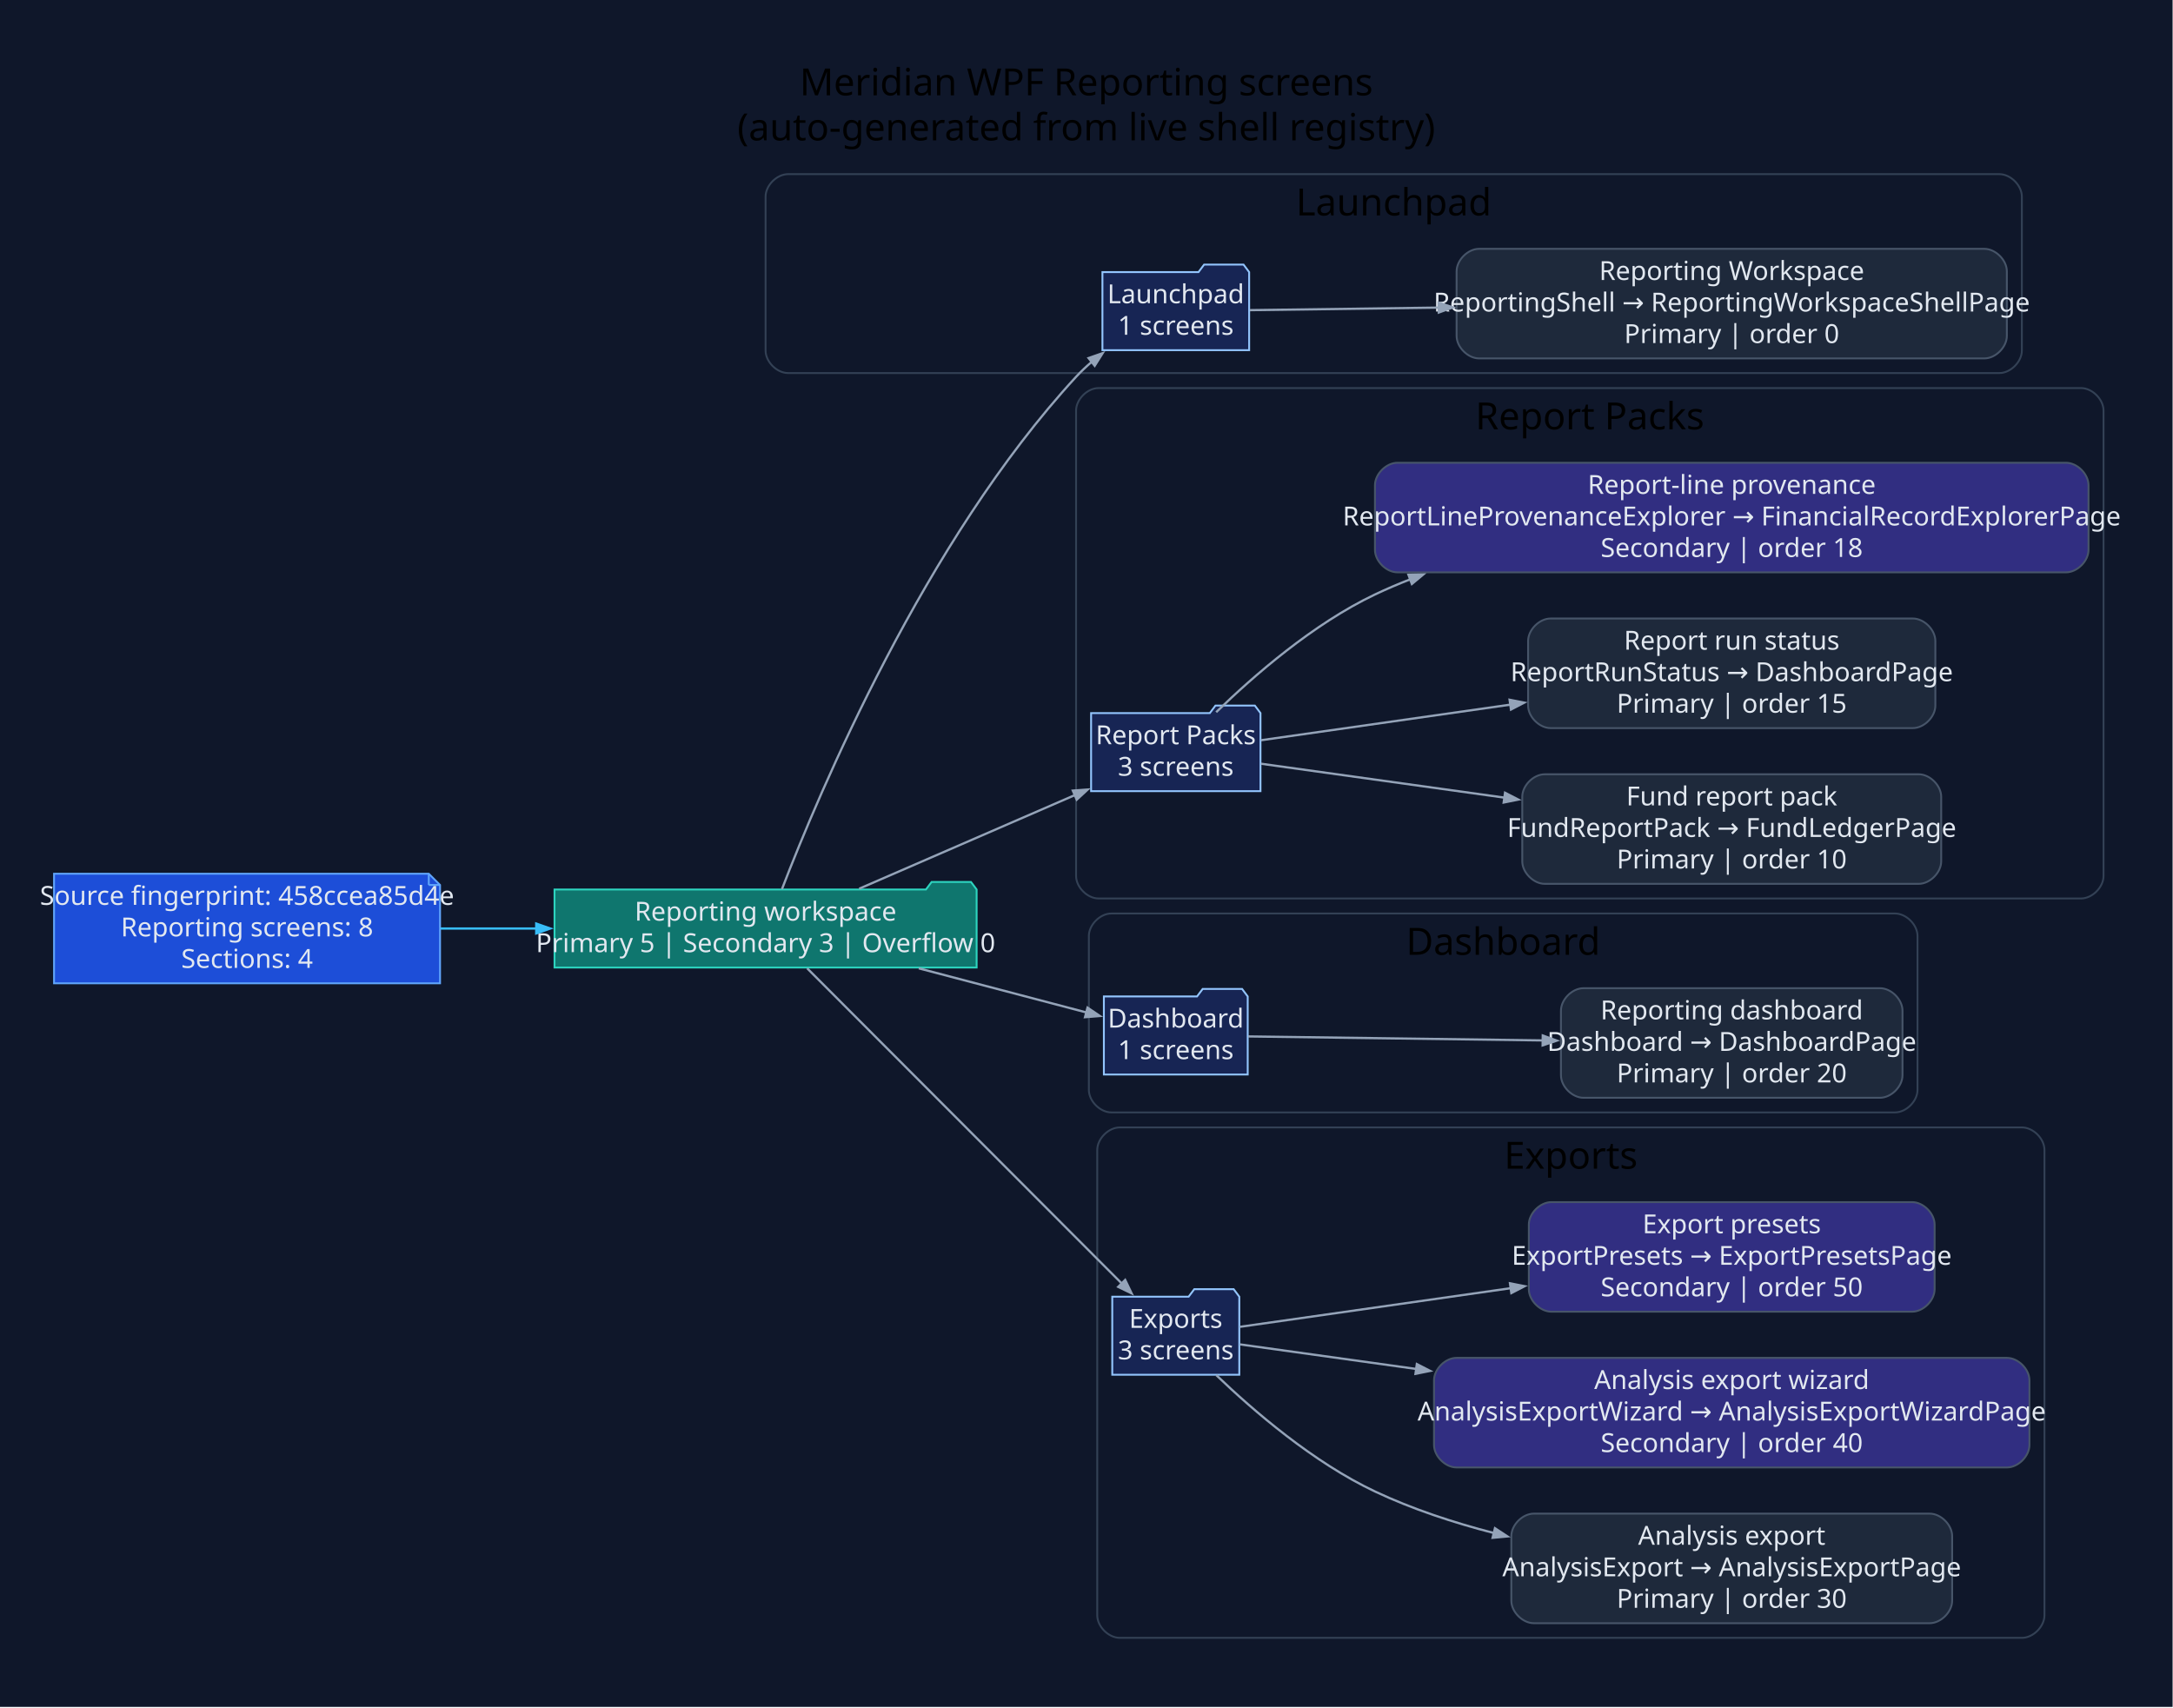
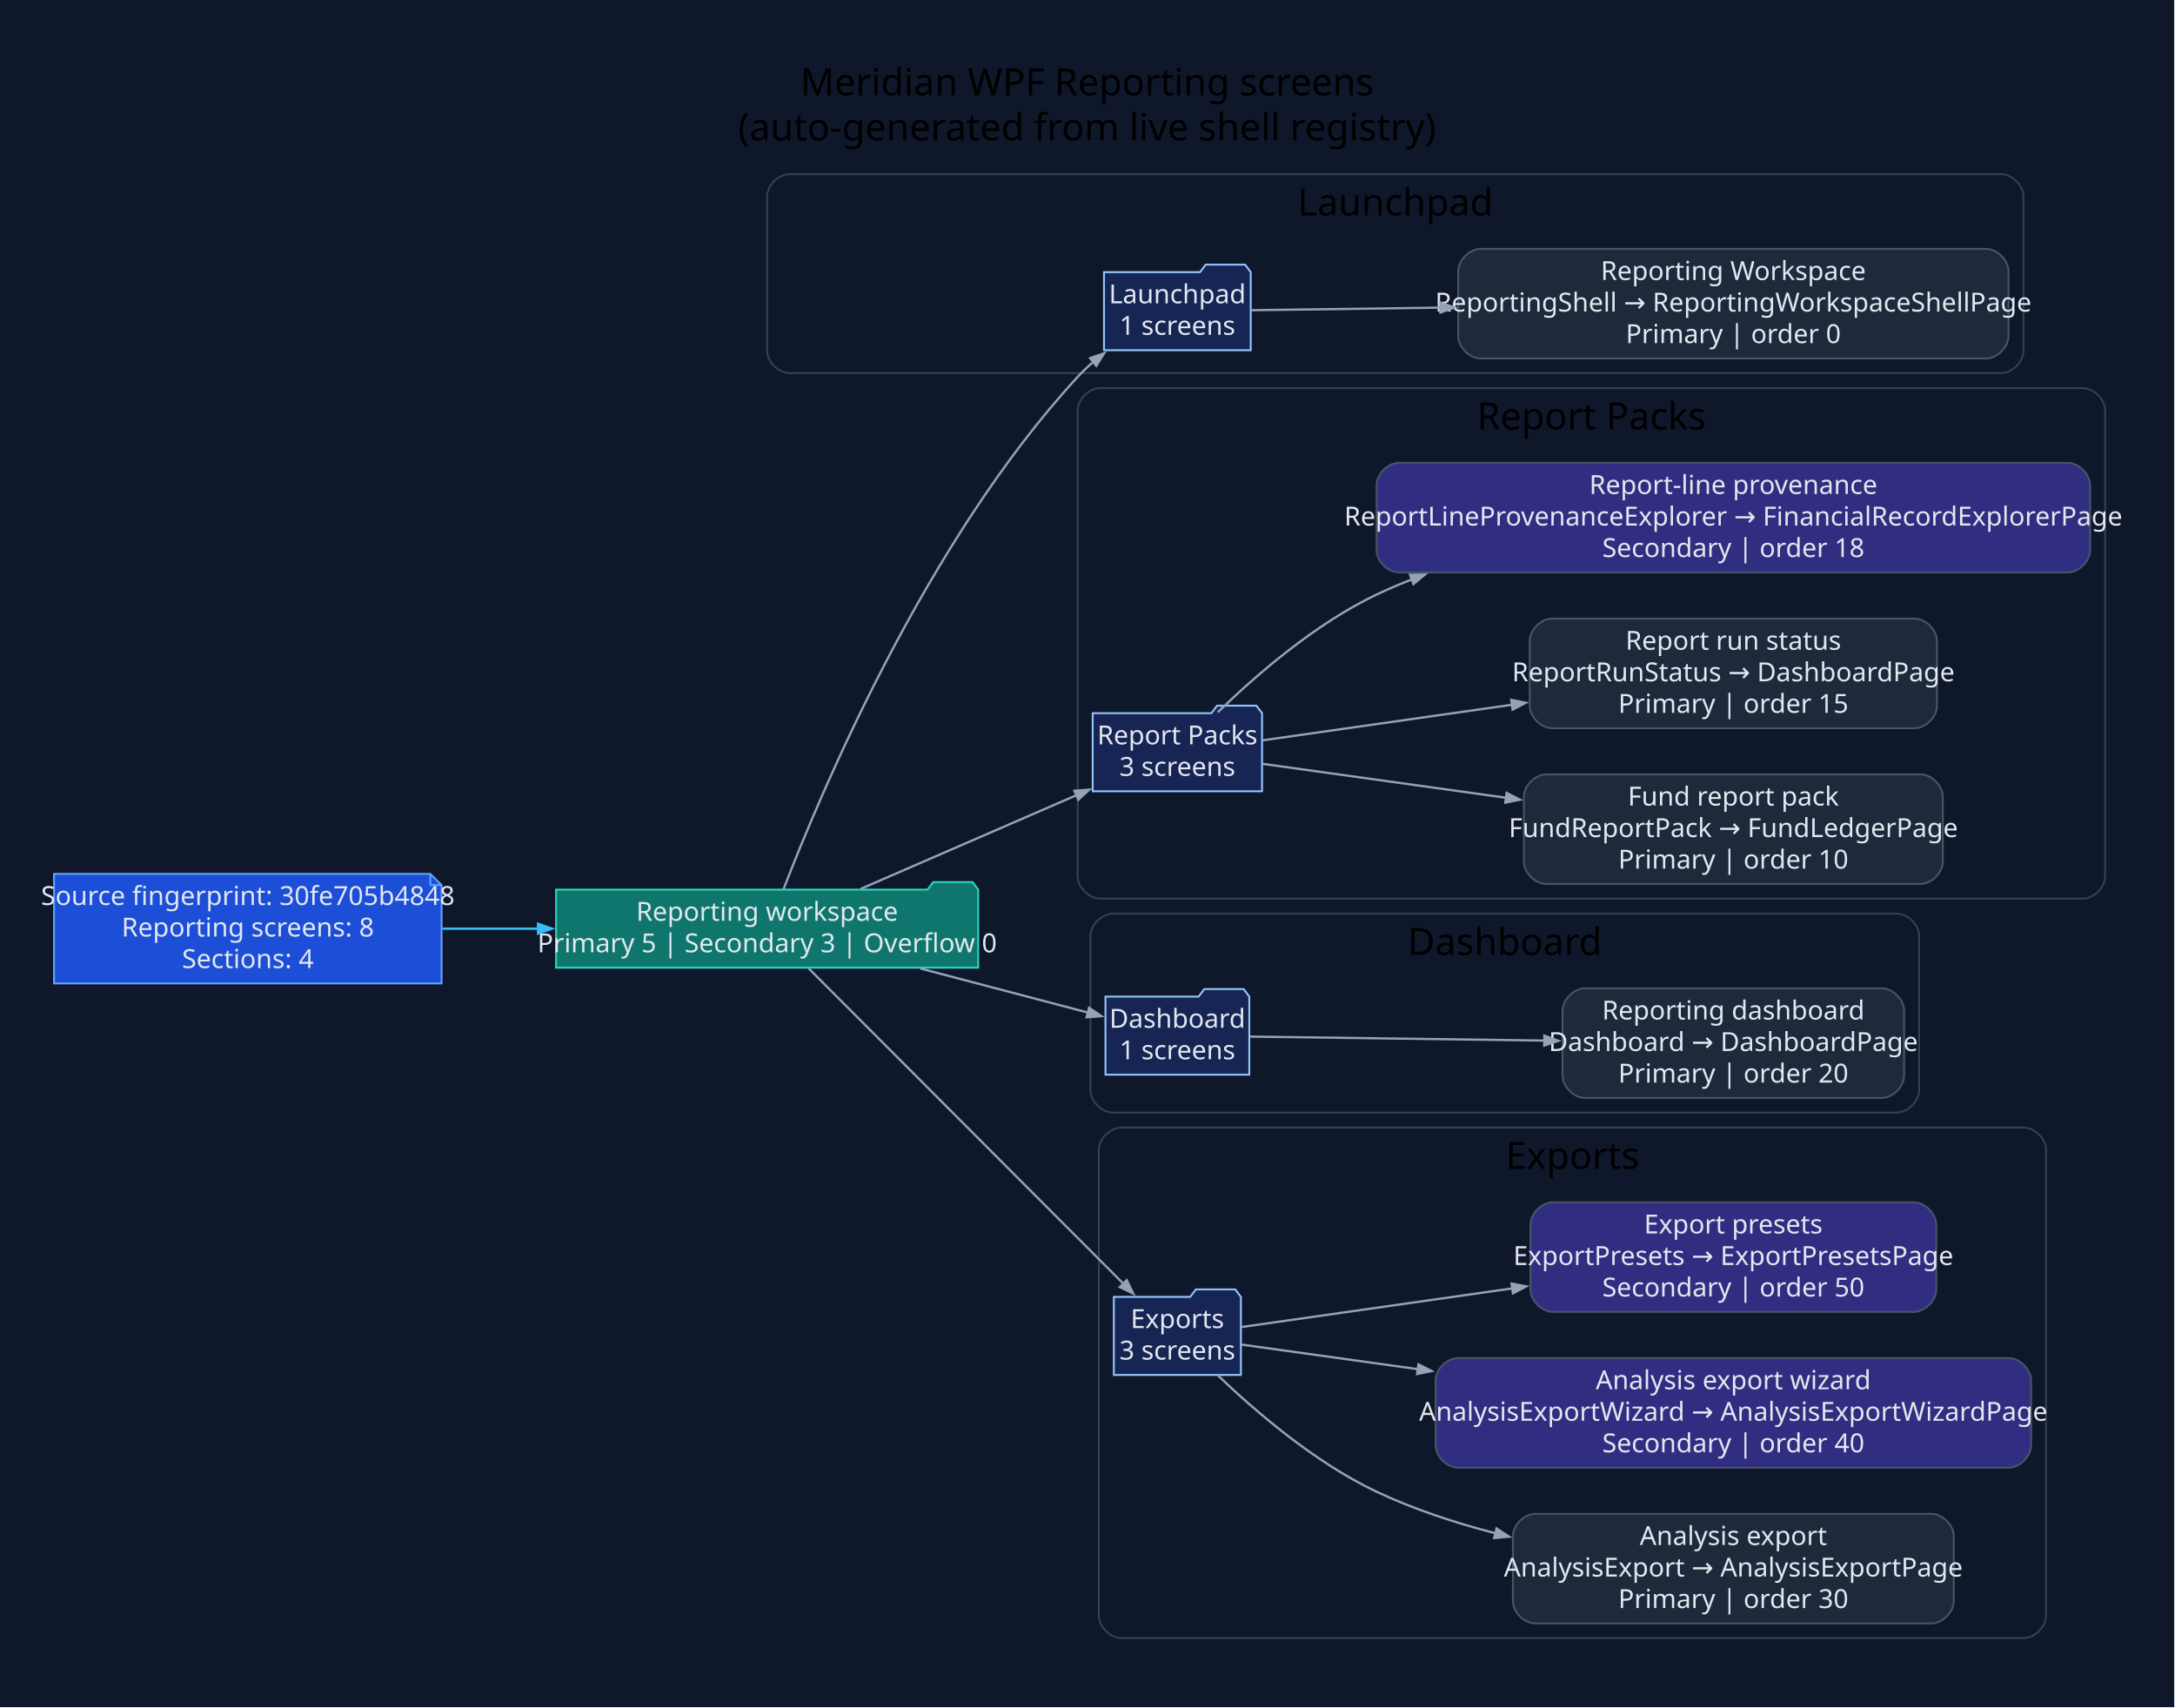
- <svg xmlns="http://www.w3.org/2000/svg" width="1158pt" height="910pt" viewBox="0.00 0.00 1158.00 910.00">
+ <svg xmlns="http://www.w3.org/2000/svg" width="1159pt" height="910pt" viewBox="0.00 0.00 1159.00 910.00">
  <g id="graph0" class="graph" transform="scale(1 1) rotate(0) translate(28.8 880.8)">
-     <polygon fill="#0f172a" stroke="none" points="-28.8,28.8 -28.8,-880.8 1128.98,-880.8 1128.98,28.8 -28.8,28.8" />
-     <text xml:space="preserve" text-anchor="middle" x="550.09" y="-830" font-family="Segoe UI" font-size="20.00">Meridian WPF Reporting screens</text>
-     <text xml:space="preserve" text-anchor="middle" x="550.09" y="-806" font-family="Segoe UI" font-size="20.00">(auto-generated from live shell registry)</text>
+     <polygon fill="#0f172a" stroke="none" points="-28.8,28.8 -28.8,-880.8 1129.78,-880.8 1129.78,28.8 -28.8,28.8" />
+     <text xml:space="preserve" text-anchor="middle" x="550.49" y="-830" font-family="Segoe UI" font-size="20.00">Meridian WPF Reporting screens</text>
+     <text xml:space="preserve" text-anchor="middle" x="550.49" y="-806" font-family="Segoe UI" font-size="20.00">(auto-generated from live shell registry)</text>
    <g id="clust1" class="cluster">
-       <path fill="#0f172a" stroke="#334155" d="M391.18,-682C391.18,-682 1036.66,-682 1036.66,-682 1042.66,-682 1048.66,-688 1048.66,-694 1048.66,-694 1048.66,-776 1048.66,-776 1048.66,-782 1042.66,-788 1036.66,-788 1036.66,-788 391.18,-788 391.18,-788 385.18,-788 379.18,-782 379.18,-776 379.18,-776 379.18,-694 379.18,-694 379.18,-688 385.18,-682 391.18,-682" />
-       <text xml:space="preserve" text-anchor="middle" x="713.92" y="-766" font-family="Segoe UI" font-size="20.00">Launchpad</text>
+       <path fill="#0f172a" stroke="#334155" d="M391.98,-682C391.98,-682 1037.47,-682 1037.47,-682 1043.47,-682 1049.47,-688 1049.47,-694 1049.47,-694 1049.47,-776 1049.47,-776 1049.47,-782 1043.47,-788 1037.47,-788 1037.47,-788 391.98,-788 391.98,-788 385.98,-788 379.98,-782 379.98,-776 379.98,-776 379.98,-694 379.98,-694 379.98,-688 385.98,-682 391.98,-682" />
+       <text xml:space="preserve" text-anchor="middle" x="714.73" y="-766" font-family="Segoe UI" font-size="20.00">Launchpad</text>
    </g>
    <g id="clust2" class="cluster">
-       <path fill="#0f172a" stroke="#334155" d="M556.65,-402C556.65,-402 1080.18,-402 1080.18,-402 1086.18,-402 1092.18,-408 1092.18,-414 1092.18,-414 1092.18,-662 1092.18,-662 1092.18,-668 1086.18,-674 1080.18,-674 1080.18,-674 556.65,-674 556.65,-674 550.65,-674 544.65,-668 544.65,-662 544.65,-662 544.65,-414 544.65,-414 544.65,-408 550.65,-402 556.65,-402" />
-       <text xml:space="preserve" text-anchor="middle" x="818.41" y="-652" font-family="Segoe UI" font-size="20.00">Report Packs</text>
+       <path fill="#0f172a" stroke="#334155" d="M557.46,-402C557.46,-402 1080.98,-402 1080.98,-402 1086.98,-402 1092.98,-408 1092.98,-414 1092.98,-414 1092.98,-662 1092.98,-662 1092.98,-668 1086.98,-674 1080.98,-674 1080.98,-674 557.46,-674 557.46,-674 551.46,-674 545.46,-668 545.46,-662 545.46,-662 545.46,-414 545.46,-414 545.46,-408 551.46,-402 557.46,-402" />
+       <text xml:space="preserve" text-anchor="middle" x="819.22" y="-652" font-family="Segoe UI" font-size="20.00">Report Packs</text>
    </g>
    <g id="clust3" class="cluster">
-       <path fill="#0f172a" stroke="#334155" d="M563.46,-288C563.46,-288 981.05,-288 981.05,-288 987.05,-288 993.05,-294 993.05,-300 993.05,-300 993.05,-382 993.05,-382 993.05,-388 987.05,-394 981.05,-394 981.05,-394 563.46,-394 563.46,-394 557.46,-394 551.46,-388 551.46,-382 551.46,-382 551.46,-300 551.46,-300 551.46,-294 557.46,-288 563.46,-288" />
-       <text xml:space="preserve" text-anchor="middle" x="772.26" y="-372" font-family="Segoe UI" font-size="20.00">Dashboard</text>
+       <path fill="#0f172a" stroke="#334155" d="M564.27,-288C564.27,-288 981.86,-288 981.86,-288 987.86,-288 993.86,-294 993.86,-300 993.86,-300 993.86,-382 993.86,-382 993.86,-388 987.86,-394 981.86,-394 981.86,-394 564.27,-394 564.27,-394 558.27,-394 552.27,-388 552.27,-382 552.27,-382 552.27,-300 552.27,-300 552.27,-294 558.27,-288 564.27,-288" />
+       <text xml:space="preserve" text-anchor="middle" x="773.06" y="-372" font-family="Segoe UI" font-size="20.00">Dashboard</text>
    </g>
    <g id="clust4" class="cluster">
-       <path fill="#0f172a" stroke="#334155" d="M567.93,-8C567.93,-8 1048.7,-8 1048.7,-8 1054.7,-8 1060.7,-14 1060.7,-20 1060.7,-20 1060.7,-268 1060.7,-268 1060.7,-274 1054.7,-280 1048.7,-280 1048.7,-280 567.93,-280 567.93,-280 561.93,-280 555.93,-274 555.93,-268 555.93,-268 555.93,-20 555.93,-20 555.93,-14 561.93,-8 567.93,-8" />
-       <text xml:space="preserve" text-anchor="middle" x="808.32" y="-258" font-family="Segoe UI" font-size="20.00">Exports</text>
+       <path fill="#0f172a" stroke="#334155" d="M568.74,-8C568.74,-8 1049.51,-8 1049.51,-8 1055.51,-8 1061.51,-14 1061.51,-20 1061.51,-20 1061.51,-268 1061.51,-268 1061.51,-274 1055.51,-280 1049.51,-280 1049.51,-280 568.74,-280 568.74,-280 562.74,-280 556.74,-274 556.74,-268 556.74,-268 556.74,-20 556.74,-20 556.74,-14 562.74,-8 568.74,-8" />
+       <text xml:space="preserve" text-anchor="middle" x="809.12" y="-258" font-family="Segoe UI" font-size="20.00">Exports</text>
    </g>
    <g id="node1" class="node">
-       <polygon fill="#1d4ed8" stroke="#60a5fa" points="199.7,-415.2 0,-415.2 0,-356.8 205.7,-356.8 205.7,-409.2 199.7,-415.2" />
-       <polyline fill="none" stroke="#60a5fa" points="199.7,-415.2 199.7,-409.2" />
-       <polyline fill="none" stroke="#60a5fa" points="205.7,-409.2 199.7,-409.2" />
-       <text xml:space="preserve" text-anchor="middle" x="102.85" y="-398.6" font-family="Segoe UI" font-size="14.00" fill="#e2e8f0">Source fingerprint: 458ccea85d4e</text>
-       <text xml:space="preserve" text-anchor="middle" x="102.85" y="-381.8" font-family="Segoe UI" font-size="14.00" fill="#e2e8f0">Reporting screens: 8</text>
-       <text xml:space="preserve" text-anchor="middle" x="102.85" y="-365" font-family="Segoe UI" font-size="14.00" fill="#e2e8f0">Sections: 4</text>
+       <polygon fill="#1d4ed8" stroke="#60a5fa" points="200.51,-415.2 0,-415.2 0,-356.8 206.51,-356.8 206.51,-409.2 200.51,-415.2" />
+       <polyline fill="none" stroke="#60a5fa" points="200.51,-415.2 200.51,-409.2" />
+       <polyline fill="none" stroke="#60a5fa" points="206.51,-409.2 200.51,-409.2" />
+       <text xml:space="preserve" text-anchor="middle" x="103.26" y="-398.6" font-family="Segoe UI" font-size="14.00" fill="#e2e8f0">Source fingerprint: 30fe705b4848</text>
+       <text xml:space="preserve" text-anchor="middle" x="103.26" y="-381.8" font-family="Segoe UI" font-size="14.00" fill="#e2e8f0">Reporting screens: 8</text>
+       <text xml:space="preserve" text-anchor="middle" x="103.26" y="-365" font-family="Segoe UI" font-size="14.00" fill="#e2e8f0">Sections: 4</text>
    </g>
    <g id="node2" class="node">
-       <polygon fill="#0f766e" stroke="#2dd4bf" points="491.65,-406.8 488.65,-410.8 467.65,-410.8 464.65,-406.8 266.7,-406.8 266.7,-365.2 491.65,-365.2 491.65,-406.8" />
-       <text xml:space="preserve" text-anchor="middle" x="379.18" y="-390.2" font-family="Segoe UI" font-size="14.00" fill="#e2e8f0">Reporting workspace</text>
-       <text xml:space="preserve" text-anchor="middle" x="379.18" y="-373.4" font-family="Segoe UI" font-size="14.00" fill="#e2e8f0">Primary 5 | Secondary 3 | Overflow 0</text>
+       <polygon fill="#0f766e" stroke="#2dd4bf" points="492.46,-406.8 489.46,-410.8 468.46,-410.8 465.46,-406.8 267.51,-406.8 267.51,-365.2 492.46,-365.2 492.46,-406.8" />
+       <text xml:space="preserve" text-anchor="middle" x="379.98" y="-390.2" font-family="Segoe UI" font-size="14.00" fill="#e2e8f0">Reporting workspace</text>
+       <text xml:space="preserve" text-anchor="middle" x="379.98" y="-373.4" font-family="Segoe UI" font-size="14.00" fill="#e2e8f0">Primary 5 | Secondary 3 | Overflow 0</text>
    </g>
    <g id="edge1" class="edge">
-       <path fill="none" stroke="#38bdf8" stroke-width="1.2" d="M206,-386C222.73,-386 240.21,-386 257.35,-386" />
-       <polygon fill="#38bdf8" stroke="#38bdf8" stroke-width="1.2" points="256.96,-388.63 264.46,-386 256.96,-383.38 256.96,-388.63" />
+       <path fill="none" stroke="#38bdf8" stroke-width="1.2" d="M206.94,-386C223.69,-386 241.16,-386 258.29,-386" />
+       <polygon fill="#38bdf8" stroke="#38bdf8" stroke-width="1.2" points="257.89,-388.63 265.39,-386 257.89,-383.38 257.89,-388.63" />
    </g>
    <g id="node3" class="node">
-       <polygon fill="#172554" stroke="#93c5fd" points="636.88,-735.8 633.88,-739.8 612.88,-739.8 609.88,-735.8 558.69,-735.8 558.69,-694.2 636.88,-694.2 636.88,-735.8" />
-       <text xml:space="preserve" text-anchor="middle" x="597.78" y="-719.2" font-family="Segoe UI" font-size="14.00" fill="#e2e8f0">Launchpad</text>
-       <text xml:space="preserve" text-anchor="middle" x="597.78" y="-702.4" font-family="Segoe UI" font-size="14.00" fill="#e2e8f0">1 screens</text>
+       <polygon fill="#172554" stroke="#93c5fd" points="637.69,-735.8 634.69,-739.8 613.69,-739.8 610.69,-735.8 559.49,-735.8 559.49,-694.2 637.69,-694.2 637.69,-735.8" />
+       <text xml:space="preserve" text-anchor="middle" x="598.59" y="-719.2" font-family="Segoe UI" font-size="14.00" fill="#e2e8f0">Launchpad</text>
+       <text xml:space="preserve" text-anchor="middle" x="598.59" y="-702.4" font-family="Segoe UI" font-size="14.00" fill="#e2e8f0">1 screens</text>
    </g>
    <g id="edge2" class="edge">
-       <path fill="none" stroke="#94a3b8" stroke-width="1.2" d="M387.91,-406.98C407.63,-458.33 463.98,-592.49 544.65,-680 547.23,-682.8 550.07,-685.48 553.06,-688.03" />
-       <polygon fill="#94a3b8" stroke="#94a3b8" stroke-width="1.2" points="551.31,-689.99 558.81,-692.6 554.57,-685.88 551.31,-689.99" />
+       <path fill="none" stroke="#94a3b8" stroke-width="1.2" d="M388.72,-406.98C408.44,-458.33 464.78,-592.49 545.46,-680 548.04,-682.8 550.88,-685.48 553.87,-688.03" />
+       <polygon fill="#94a3b8" stroke="#94a3b8" stroke-width="1.2" points="552.11,-689.99 559.62,-692.6 555.38,-685.88 552.11,-689.99" />
    </g>
    <g id="node5" class="node">
-       <polygon fill="#172554" stroke="#93c5fd" points="642.92,-500.8 639.92,-504.8 618.92,-504.8 615.92,-500.8 552.65,-500.8 552.65,-459.2 642.92,-459.2 642.92,-500.8" />
-       <text xml:space="preserve" text-anchor="middle" x="597.78" y="-484.2" font-family="Segoe UI" font-size="14.00" fill="#e2e8f0">Report Packs</text>
-       <text xml:space="preserve" text-anchor="middle" x="597.78" y="-467.4" font-family="Segoe UI" font-size="14.00" fill="#e2e8f0">3 screens</text>
+       <polygon fill="#172554" stroke="#93c5fd" points="643.72,-500.8 640.72,-504.8 619.72,-504.8 616.72,-500.8 553.46,-500.8 553.46,-459.2 643.72,-459.2 643.72,-500.8" />
+       <text xml:space="preserve" text-anchor="middle" x="598.59" y="-484.2" font-family="Segoe UI" font-size="14.00" fill="#e2e8f0">Report Packs</text>
+       <text xml:space="preserve" text-anchor="middle" x="598.59" y="-467.4" font-family="Segoe UI" font-size="14.00" fill="#e2e8f0">3 screens</text>
    </g>
    <g id="edge4" class="edge">
-       <path fill="none" stroke="#94a3b8" stroke-width="1.2" d="M429.06,-407.21C463.37,-422.1 509.2,-441.99 544.28,-457.22" />
-       <polygon fill="#94a3b8" stroke="#94a3b8" stroke-width="1.2" points="542.91,-459.48 550.83,-460.06 545,-454.67 542.91,-459.48" />
+       <path fill="none" stroke="#94a3b8" stroke-width="1.2" d="M429.87,-407.21C464.17,-422.1 510,-441.99 545.09,-457.22" />
+       <polygon fill="#94a3b8" stroke="#94a3b8" stroke-width="1.2" points="543.72,-459.48 551.64,-460.06 545.81,-454.67 543.72,-459.48" />
    </g>
    <g id="node9" class="node">
-       <polygon fill="#172554" stroke="#93c5fd" points="636.11,-349.8 633.11,-353.8 612.11,-353.8 609.11,-349.8 559.46,-349.8 559.46,-308.2 636.11,-308.2 636.11,-349.8" />
-       <text xml:space="preserve" text-anchor="middle" x="597.78" y="-333.2" font-family="Segoe UI" font-size="14.00" fill="#e2e8f0">Dashboard</text>
-       <text xml:space="preserve" text-anchor="middle" x="597.78" y="-316.4" font-family="Segoe UI" font-size="14.00" fill="#e2e8f0">1 screens</text>
+       <polygon fill="#172554" stroke="#93c5fd" points="636.92,-349.8 633.92,-353.8 612.92,-353.8 609.92,-349.8 560.27,-349.8 560.27,-308.2 636.92,-308.2 636.92,-349.8" />
+       <text xml:space="preserve" text-anchor="middle" x="598.59" y="-333.2" font-family="Segoe UI" font-size="14.00" fill="#e2e8f0">Dashboard</text>
+       <text xml:space="preserve" text-anchor="middle" x="598.59" y="-316.4" font-family="Segoe UI" font-size="14.00" fill="#e2e8f0">1 screens</text>
    </g>
    <g id="edge8" class="edge">
-       <path fill="none" stroke="#94a3b8" stroke-width="1.2" d="M460.83,-364.78C490.96,-356.85 524.15,-348.11 550.19,-341.26" />
-       <polygon fill="#94a3b8" stroke="#94a3b8" stroke-width="1.2" points="550.74,-343.83 557.33,-339.38 549.41,-338.75 550.74,-343.83" />
+       <path fill="none" stroke="#94a3b8" stroke-width="1.2" d="M461.64,-364.78C491.77,-356.85 524.95,-348.11 551,-341.26" />
+       <polygon fill="#94a3b8" stroke="#94a3b8" stroke-width="1.2" points="551.55,-343.83 558.14,-339.38 550.21,-338.75 551.55,-343.83" />
    </g>
    <g id="node11" class="node">
-       <polygon fill="#172554" stroke="#93c5fd" points="631.63,-189.8 628.63,-193.8 607.63,-193.8 604.63,-189.8 563.93,-189.8 563.93,-148.2 631.63,-148.2 631.63,-189.8" />
-       <text xml:space="preserve" text-anchor="middle" x="597.78" y="-173.2" font-family="Segoe UI" font-size="14.00" fill="#e2e8f0">Exports</text>
-       <text xml:space="preserve" text-anchor="middle" x="597.78" y="-156.4" font-family="Segoe UI" font-size="14.00" fill="#e2e8f0">3 screens</text>
+       <polygon fill="#172554" stroke="#93c5fd" points="632.44,-189.8 629.44,-193.8 608.44,-193.8 605.44,-189.8 564.74,-189.8 564.74,-148.2 632.44,-148.2 632.44,-189.8" />
+       <text xml:space="preserve" text-anchor="middle" x="598.59" y="-173.2" font-family="Segoe UI" font-size="14.00" fill="#e2e8f0">Exports</text>
+       <text xml:space="preserve" text-anchor="middle" x="598.59" y="-156.4" font-family="Segoe UI" font-size="14.00" fill="#e2e8f0">3 screens</text>
    </g>
    <g id="edge10" class="edge">
-       <path fill="none" stroke="#94a3b8" stroke-width="1.2" d="M401.34,-364.8C440.73,-325.34 525.26,-240.66 569.11,-196.72" />
-       <polygon fill="#94a3b8" stroke="#94a3b8" stroke-width="1.2" points="570.81,-198.74 574.25,-191.57 567.1,-195.03 570.81,-198.74" />
+       <path fill="none" stroke="#94a3b8" stroke-width="1.2" d="M402.15,-364.8C441.54,-325.34 526.06,-240.66 569.92,-196.72" />
+       <polygon fill="#94a3b8" stroke="#94a3b8" stroke-width="1.2" points="571.62,-198.74 575.06,-191.57 567.9,-195.03 571.62,-198.74" />
    </g>
    <g id="node4" class="node">
-       <path fill="#1e293b" stroke="#475569" d="M1028.66,-748.2C1028.66,-748.2 759.43,-748.2 759.43,-748.2 753.43,-748.2 747.43,-742.2 747.43,-736.2 747.43,-736.2 747.43,-701.8 747.43,-701.8 747.43,-695.8 753.43,-689.8 759.43,-689.8 759.43,-689.8 1028.66,-689.8 1028.66,-689.8 1034.66,-689.8 1040.66,-695.8 1040.66,-701.8 1040.66,-701.8 1040.66,-736.2 1040.66,-736.2 1040.66,-742.2 1034.66,-748.2 1028.66,-748.2" />
-       <text xml:space="preserve" text-anchor="middle" x="894.05" y="-731.6" font-family="Segoe UI" font-size="14.00" fill="#e2e8f0">Reporting Workspace</text>
-       <text xml:space="preserve" text-anchor="middle" x="894.05" y="-714.8" font-family="Segoe UI" font-size="14.00" fill="#e2e8f0">ReportingShell → ReportingWorkspaceShellPage</text>
-       <text xml:space="preserve" text-anchor="middle" x="894.05" y="-698" font-family="Segoe UI" font-size="14.00" fill="#e2e8f0">Primary | order 0</text>
+       <path fill="#1e293b" stroke="#475569" d="M1029.47,-748.2C1029.47,-748.2 760.24,-748.2 760.24,-748.2 754.24,-748.2 748.24,-742.2 748.24,-736.2 748.24,-736.2 748.24,-701.8 748.24,-701.8 748.24,-695.8 754.24,-689.8 760.24,-689.8 760.24,-689.8 1029.47,-689.8 1029.47,-689.8 1035.47,-689.8 1041.47,-695.8 1041.47,-701.8 1041.47,-701.8 1041.47,-736.2 1041.47,-736.2 1041.47,-742.2 1035.47,-748.2 1029.47,-748.2" />
+       <text xml:space="preserve" text-anchor="middle" x="894.85" y="-731.6" font-family="Segoe UI" font-size="14.00" fill="#e2e8f0">Reporting Workspace</text>
+       <text xml:space="preserve" text-anchor="middle" x="894.85" y="-714.8" font-family="Segoe UI" font-size="14.00" fill="#e2e8f0">ReportingShell → ReportingWorkspaceShellPage</text>
+       <text xml:space="preserve" text-anchor="middle" x="894.85" y="-698" font-family="Segoe UI" font-size="14.00" fill="#e2e8f0">Primary | order 0</text>
    </g>
    <g id="edge3" class="edge">
-       <path fill="none" stroke="#94a3b8" stroke-width="1.2" d="M637.25,-715.52C663.65,-715.88 700.58,-716.38 738.19,-716.89" />
-       <polygon fill="#94a3b8" stroke="#94a3b8" stroke-width="1.2" points="737.89,-719.52 745.43,-716.99 737.96,-714.27 737.89,-719.52" />
+       <path fill="none" stroke="#94a3b8" stroke-width="1.2" d="M638.06,-715.52C664.45,-715.88 701.39,-716.38 739,-716.89" />
+       <polygon fill="#94a3b8" stroke="#94a3b8" stroke-width="1.2" points="738.7,-719.52 746.23,-716.99 738.77,-714.27 738.7,-719.52" />
    </g>
    <g id="node6" class="node">
-       <path fill="#1e293b" stroke="#475569" d="M993.67,-468.2C993.67,-468.2 794.42,-468.2 794.42,-468.2 788.42,-468.2 782.42,-462.2 782.42,-456.2 782.42,-456.2 782.42,-421.8 782.42,-421.8 782.42,-415.8 788.42,-409.8 794.42,-409.8 794.42,-409.8 993.67,-409.8 993.67,-409.8 999.67,-409.8 1005.67,-415.8 1005.67,-421.8 1005.67,-421.8 1005.67,-456.2 1005.67,-456.2 1005.67,-462.2 999.67,-468.2 993.67,-468.2" />
-       <text xml:space="preserve" text-anchor="middle" x="894.05" y="-451.6" font-family="Segoe UI" font-size="14.00" fill="#e2e8f0">Fund report pack</text>
-       <text xml:space="preserve" text-anchor="middle" x="894.05" y="-434.8" font-family="Segoe UI" font-size="14.00" fill="#e2e8f0">FundReportPack → FundLedgerPage</text>
-       <text xml:space="preserve" text-anchor="middle" x="894.05" y="-418" font-family="Segoe UI" font-size="14.00" fill="#e2e8f0">Primary | order 10</text>
+       <path fill="#1e293b" stroke="#475569" d="M994.48,-468.2C994.48,-468.2 795.23,-468.2 795.23,-468.2 789.23,-468.2 783.23,-462.2 783.23,-456.2 783.23,-456.2 783.23,-421.8 783.23,-421.8 783.23,-415.8 789.23,-409.8 795.23,-409.8 795.23,-409.8 994.48,-409.8 994.48,-409.8 1000.48,-409.8 1006.48,-415.8 1006.48,-421.8 1006.48,-421.8 1006.48,-456.2 1006.48,-456.2 1006.48,-462.2 1000.48,-468.2 994.48,-468.2" />
+       <text xml:space="preserve" text-anchor="middle" x="894.85" y="-451.6" font-family="Segoe UI" font-size="14.00" fill="#e2e8f0">Fund report pack</text>
+       <text xml:space="preserve" text-anchor="middle" x="894.85" y="-434.8" font-family="Segoe UI" font-size="14.00" fill="#e2e8f0">FundReportPack → FundLedgerPage</text>
+       <text xml:space="preserve" text-anchor="middle" x="894.85" y="-418" font-family="Segoe UI" font-size="14.00" fill="#e2e8f0">Primary | order 10</text>
    </g>
    <g id="edge5" class="edge">
-       <path fill="none" stroke="#94a3b8" stroke-width="1.2" d="M643.16,-473.82C677.63,-469.01 727.13,-462.12 772.99,-455.73" />
-       <polygon fill="#94a3b8" stroke="#94a3b8" stroke-width="1.2" points="773.24,-458.34 780.31,-454.71 772.52,-453.14 773.24,-458.34" />
+       <path fill="none" stroke="#94a3b8" stroke-width="1.2" d="M643.96,-473.82C678.43,-469.01 727.93,-462.12 773.8,-455.73" />
+       <polygon fill="#94a3b8" stroke="#94a3b8" stroke-width="1.2" points="774.05,-458.34 781.12,-454.71 773.32,-453.14 774.05,-458.34" />
    </g>
    <g id="node7" class="node">
-       <path fill="#1e293b" stroke="#475569" d="M990.56,-551.2C990.56,-551.2 797.53,-551.2 797.53,-551.2 791.53,-551.2 785.53,-545.2 785.53,-539.2 785.53,-539.2 785.53,-504.8 785.53,-504.8 785.53,-498.8 791.53,-492.8 797.53,-492.8 797.53,-492.8 990.56,-492.8 990.56,-492.8 996.56,-492.8 1002.56,-498.8 1002.56,-504.8 1002.56,-504.8 1002.56,-539.2 1002.56,-539.2 1002.56,-545.2 996.56,-551.2 990.56,-551.2" />
-       <text xml:space="preserve" text-anchor="middle" x="894.05" y="-534.6" font-family="Segoe UI" font-size="14.00" fill="#e2e8f0">Report run status</text>
-       <text xml:space="preserve" text-anchor="middle" x="894.05" y="-517.8" font-family="Segoe UI" font-size="14.00" fill="#e2e8f0">ReportRunStatus → DashboardPage</text>
-       <text xml:space="preserve" text-anchor="middle" x="894.05" y="-501" font-family="Segoe UI" font-size="14.00" fill="#e2e8f0">Primary | order 15</text>
+       <path fill="#1e293b" stroke="#475569" d="M991.37,-551.2C991.37,-551.2 798.34,-551.2 798.34,-551.2 792.34,-551.2 786.34,-545.2 786.34,-539.2 786.34,-539.2 786.34,-504.8 786.34,-504.8 786.34,-498.8 792.34,-492.8 798.34,-492.8 798.34,-492.8 991.37,-492.8 991.37,-492.8 997.37,-492.8 1003.37,-498.8 1003.37,-504.8 1003.37,-504.8 1003.37,-539.2 1003.37,-539.2 1003.37,-545.2 997.37,-551.2 991.37,-551.2" />
+       <text xml:space="preserve" text-anchor="middle" x="894.85" y="-534.6" font-family="Segoe UI" font-size="14.00" fill="#e2e8f0">Report run status</text>
+       <text xml:space="preserve" text-anchor="middle" x="894.85" y="-517.8" font-family="Segoe UI" font-size="14.00" fill="#e2e8f0">ReportRunStatus → DashboardPage</text>
+       <text xml:space="preserve" text-anchor="middle" x="894.85" y="-501" font-family="Segoe UI" font-size="14.00" fill="#e2e8f0">Primary | order 15</text>
    </g>
    <g id="edge6" class="edge">
-       <path fill="none" stroke="#94a3b8" stroke-width="1.2" d="M643.16,-486.33C678.45,-491.37 729.51,-498.66 776.28,-505.33" />
-       <polygon fill="#94a3b8" stroke="#94a3b8" stroke-width="1.2" points="775.67,-507.9 783.47,-506.36 776.41,-502.7 775.67,-507.9" />
+       <path fill="none" stroke="#94a3b8" stroke-width="1.2" d="M643.96,-486.33C679.26,-491.37 730.31,-498.66 777.09,-505.33" />
+       <polygon fill="#94a3b8" stroke="#94a3b8" stroke-width="1.2" points="776.48,-507.9 784.27,-506.36 777.22,-502.7 776.48,-507.9" />
    </g>
    <g id="node8" class="node">
-       <path fill="#312e81" stroke="#475569" d="M1072.18,-634.2C1072.18,-634.2 715.92,-634.2 715.92,-634.2 709.92,-634.2 703.92,-628.2 703.92,-622.2 703.92,-622.2 703.92,-587.8 703.92,-587.8 703.92,-581.8 709.92,-575.8 715.92,-575.8 715.92,-575.8 1072.18,-575.8 1072.18,-575.8 1078.18,-575.8 1084.18,-581.8 1084.18,-587.8 1084.18,-587.8 1084.18,-622.2 1084.18,-622.2 1084.18,-628.2 1078.18,-634.2 1072.18,-634.2" />
-       <text xml:space="preserve" text-anchor="middle" x="894.05" y="-617.6" font-family="Segoe UI" font-size="14.00" fill="#e2e8f0">Report-line provenance</text>
-       <text xml:space="preserve" text-anchor="middle" x="894.05" y="-600.8" font-family="Segoe UI" font-size="14.00" fill="#e2e8f0">ReportLineProvenanceExplorer → FinancialRecordExplorerPage</text>
-       <text xml:space="preserve" text-anchor="middle" x="894.05" y="-584" font-family="Segoe UI" font-size="14.00" fill="#e2e8f0">Secondary | order 18</text>
+       <path fill="#312e81" stroke="#475569" d="M1072.98,-634.2C1072.98,-634.2 716.72,-634.2 716.72,-634.2 710.72,-634.2 704.72,-628.2 704.72,-622.2 704.72,-622.2 704.72,-587.8 704.72,-587.8 704.72,-581.8 710.72,-575.8 716.72,-575.8 716.72,-575.8 1072.98,-575.8 1072.98,-575.8 1078.98,-575.8 1084.98,-581.8 1084.98,-587.8 1084.98,-587.8 1084.98,-622.2 1084.98,-622.2 1084.98,-628.2 1078.98,-634.2 1072.98,-634.2" />
+       <text xml:space="preserve" text-anchor="middle" x="894.85" y="-617.6" font-family="Segoe UI" font-size="14.00" fill="#e2e8f0">Report-line provenance</text>
+       <text xml:space="preserve" text-anchor="middle" x="894.85" y="-600.8" font-family="Segoe UI" font-size="14.00" fill="#e2e8f0">ReportLineProvenanceExplorer → FinancialRecordExplorerPage</text>
+       <text xml:space="preserve" text-anchor="middle" x="894.85" y="-584" font-family="Segoe UI" font-size="14.00" fill="#e2e8f0">Secondary | order 18</text>
    </g>
    <g id="edge7" class="edge">
-       <path fill="none" stroke="#94a3b8" stroke-width="1.2" d="M619.31,-501.28C639.16,-520.58 671,-548.35 703.92,-564 710.1,-566.94 716.51,-569.67 723.05,-572.21" />
-       <polygon fill="#94a3b8" stroke="#94a3b8" stroke-width="1.2" points="721.76,-574.53 729.7,-574.69 723.59,-569.61 721.76,-574.53" />
+       <path fill="none" stroke="#94a3b8" stroke-width="1.2" d="M620.12,-501.28C639.97,-520.58 671.81,-548.35 704.72,-564 710.91,-566.94 717.31,-569.67 723.85,-572.21" />
+       <polygon fill="#94a3b8" stroke="#94a3b8" stroke-width="1.2" points="722.56,-574.53 730.51,-574.69 724.4,-569.61 722.56,-574.53" />
    </g>
    <g id="node10" class="node">
-       <path fill="#1e293b" stroke="#475569" d="M973.05,-354.2C973.05,-354.2 815.04,-354.2 815.04,-354.2 809.04,-354.2 803.04,-348.2 803.04,-342.2 803.04,-342.2 803.04,-307.8 803.04,-307.8 803.04,-301.8 809.04,-295.8 815.04,-295.8 815.04,-295.8 973.05,-295.8 973.05,-295.8 979.05,-295.8 985.05,-301.8 985.05,-307.8 985.05,-307.8 985.05,-342.2 985.05,-342.2 985.05,-348.2 979.05,-354.2 973.05,-354.2" />
-       <text xml:space="preserve" text-anchor="middle" x="894.05" y="-337.6" font-family="Segoe UI" font-size="14.00" fill="#e2e8f0">Reporting dashboard</text>
-       <text xml:space="preserve" text-anchor="middle" x="894.05" y="-320.8" font-family="Segoe UI" font-size="14.00" fill="#e2e8f0">Dashboard → DashboardPage</text>
-       <text xml:space="preserve" text-anchor="middle" x="894.05" y="-304" font-family="Segoe UI" font-size="14.00" fill="#e2e8f0">Primary | order 20</text>
+       <path fill="#1e293b" stroke="#475569" d="M973.86,-354.2C973.86,-354.2 815.85,-354.2 815.85,-354.2 809.85,-354.2 803.85,-348.2 803.85,-342.2 803.85,-342.2 803.85,-307.8 803.85,-307.8 803.85,-301.8 809.85,-295.8 815.85,-295.8 815.85,-295.8 973.86,-295.8 973.86,-295.8 979.86,-295.8 985.86,-301.8 985.86,-307.8 985.86,-307.8 985.86,-342.2 985.86,-342.2 985.86,-348.2 979.86,-354.2 973.86,-354.2" />
+       <text xml:space="preserve" text-anchor="middle" x="894.85" y="-337.6" font-family="Segoe UI" font-size="14.00" fill="#e2e8f0">Reporting dashboard</text>
+       <text xml:space="preserve" text-anchor="middle" x="894.85" y="-320.8" font-family="Segoe UI" font-size="14.00" fill="#e2e8f0">Dashboard → DashboardPage</text>
+       <text xml:space="preserve" text-anchor="middle" x="894.85" y="-304" font-family="Segoe UI" font-size="14.00" fill="#e2e8f0">Primary | order 20</text>
    </g>
    <g id="edge9" class="edge">
-       <path fill="none" stroke="#94a3b8" stroke-width="1.2" d="M636.35,-328.49C675.75,-327.95 739.33,-327.09 793.36,-326.36" />
-       <polygon fill="#94a3b8" stroke="#94a3b8" stroke-width="1.2" points="793.35,-328.98 800.82,-326.25 793.28,-323.73 793.35,-328.98" />
+       <path fill="none" stroke="#94a3b8" stroke-width="1.2" d="M637.16,-328.49C676.56,-327.95 740.14,-327.09 794.17,-326.36" />
+       <polygon fill="#94a3b8" stroke="#94a3b8" stroke-width="1.2" points="794.16,-328.98 801.62,-326.25 794.09,-323.73 794.16,-328.98" />
    </g>
    <g id="node12" class="node">
-       <path fill="#1e293b" stroke="#475569" d="M999.51,-74.2C999.51,-74.2 788.59,-74.2 788.59,-74.2 782.59,-74.2 776.59,-68.2 776.59,-62.2 776.59,-62.2 776.59,-27.8 776.59,-27.8 776.59,-21.8 782.59,-15.8 788.59,-15.8 788.59,-15.8 999.51,-15.8 999.51,-15.8 1005.51,-15.8 1011.51,-21.8 1011.51,-27.8 1011.51,-27.8 1011.51,-62.2 1011.51,-62.2 1011.51,-68.2 1005.51,-74.2 999.51,-74.2" />
-       <text xml:space="preserve" text-anchor="middle" x="894.05" y="-57.6" font-family="Segoe UI" font-size="14.00" fill="#e2e8f0">Analysis export</text>
-       <text xml:space="preserve" text-anchor="middle" x="894.05" y="-40.8" font-family="Segoe UI" font-size="14.00" fill="#e2e8f0">AnalysisExport → AnalysisExportPage</text>
-       <text xml:space="preserve" text-anchor="middle" x="894.05" y="-24" font-family="Segoe UI" font-size="14.00" fill="#e2e8f0">Primary | order 30</text>
+       <path fill="#1e293b" stroke="#475569" d="M1000.31,-74.2C1000.31,-74.2 789.39,-74.2 789.39,-74.2 783.39,-74.2 777.39,-68.2 777.39,-62.2 777.39,-62.2 777.39,-27.8 777.39,-27.8 777.39,-21.8 783.39,-15.8 789.39,-15.8 789.39,-15.8 1000.31,-15.8 1000.31,-15.8 1006.31,-15.8 1012.31,-21.8 1012.31,-27.8 1012.31,-27.8 1012.31,-62.2 1012.31,-62.2 1012.31,-68.2 1006.31,-74.2 1000.31,-74.2" />
+       <text xml:space="preserve" text-anchor="middle" x="894.85" y="-57.6" font-family="Segoe UI" font-size="14.00" fill="#e2e8f0">Analysis export</text>
+       <text xml:space="preserve" text-anchor="middle" x="894.85" y="-40.8" font-family="Segoe UI" font-size="14.00" fill="#e2e8f0">AnalysisExport → AnalysisExportPage</text>
+       <text xml:space="preserve" text-anchor="middle" x="894.85" y="-24" font-family="Segoe UI" font-size="14.00" fill="#e2e8f0">Primary | order 30</text>
    </g>
    <g id="edge11" class="edge">
-       <path fill="none" stroke="#94a3b8" stroke-width="1.2" d="M619.36,-147.99C639.25,-128.92 671.11,-101.48 703.92,-86 723.68,-76.68 745.61,-69.44 767.33,-63.84" />
-       <polygon fill="#94a3b8" stroke="#94a3b8" stroke-width="1.2" points="767.87,-66.41 774.52,-62.05 766.61,-61.31 767.87,-66.41" />
+       <path fill="none" stroke="#94a3b8" stroke-width="1.2" d="M620.17,-147.99C640.05,-128.92 671.92,-101.48 704.72,-86 724.49,-76.68 746.41,-69.44 768.13,-63.84" />
+       <polygon fill="#94a3b8" stroke="#94a3b8" stroke-width="1.2" points="768.68,-66.41 775.33,-62.05 767.42,-61.31 768.68,-66.41" />
    </g>
    <g id="node13" class="node">
-       <path fill="#312e81" stroke="#475569" d="M1040.7,-157.2C1040.7,-157.2 747.39,-157.2 747.39,-157.2 741.39,-157.2 735.39,-151.2 735.39,-145.2 735.39,-145.2 735.39,-110.8 735.39,-110.8 735.39,-104.8 741.39,-98.8 747.39,-98.8 747.39,-98.8 1040.7,-98.8 1040.7,-98.8 1046.7,-98.8 1052.7,-104.8 1052.7,-110.8 1052.7,-110.8 1052.7,-145.2 1052.7,-145.2 1052.7,-151.2 1046.7,-157.2 1040.7,-157.2" />
-       <text xml:space="preserve" text-anchor="middle" x="894.05" y="-140.6" font-family="Segoe UI" font-size="14.00" fill="#e2e8f0">Analysis export wizard</text>
-       <text xml:space="preserve" text-anchor="middle" x="894.05" y="-123.8" font-family="Segoe UI" font-size="14.00" fill="#e2e8f0">AnalysisExportWizard → AnalysisExportWizardPage</text>
-       <text xml:space="preserve" text-anchor="middle" x="894.05" y="-107" font-family="Segoe UI" font-size="14.00" fill="#e2e8f0">Secondary | order 40</text>
+       <path fill="#312e81" stroke="#475569" d="M1041.51,-157.2C1041.51,-157.2 748.2,-157.2 748.2,-157.2 742.2,-157.2 736.2,-151.2 736.2,-145.2 736.2,-145.2 736.2,-110.8 736.2,-110.8 736.2,-104.8 742.2,-98.8 748.2,-98.8 748.2,-98.8 1041.51,-98.8 1041.51,-98.8 1047.51,-98.8 1053.51,-104.8 1053.51,-110.8 1053.51,-110.8 1053.51,-145.2 1053.51,-145.2 1053.51,-151.2 1047.51,-157.2 1041.51,-157.2" />
+       <text xml:space="preserve" text-anchor="middle" x="894.85" y="-140.6" font-family="Segoe UI" font-size="14.00" fill="#e2e8f0">Analysis export wizard</text>
+       <text xml:space="preserve" text-anchor="middle" x="894.85" y="-123.8" font-family="Segoe UI" font-size="14.00" fill="#e2e8f0">AnalysisExportWizard → AnalysisExportWizardPage</text>
+       <text xml:space="preserve" text-anchor="middle" x="894.85" y="-107" font-family="Segoe UI" font-size="14.00" fill="#e2e8f0">Secondary | order 40</text>
    </g>
    <g id="edge12" class="edge">
-       <path fill="none" stroke="#94a3b8" stroke-width="1.2" d="M631.97,-164.38C655.87,-161.05 690.11,-156.28 725.96,-151.28" />
-       <polygon fill="#94a3b8" stroke="#94a3b8" stroke-width="1.2" points="726.24,-153.89 733.31,-150.26 725.52,-148.69 726.24,-153.89" />
+       <path fill="none" stroke="#94a3b8" stroke-width="1.2" d="M632.77,-164.38C656.68,-161.05 690.92,-156.28 726.77,-151.28" />
+       <polygon fill="#94a3b8" stroke="#94a3b8" stroke-width="1.2" points="727.05,-153.89 734.11,-150.26 726.32,-148.69 727.05,-153.89" />
    </g>
    <g id="node14" class="node">
-       <path fill="#312e81" stroke="#475569" d="M990.17,-240.2C990.17,-240.2 797.92,-240.2 797.92,-240.2 791.92,-240.2 785.92,-234.2 785.92,-228.2 785.92,-228.2 785.92,-193.8 785.92,-193.8 785.92,-187.8 791.92,-181.8 797.92,-181.8 797.92,-181.8 990.17,-181.8 990.17,-181.8 996.17,-181.8 1002.17,-187.8 1002.17,-193.8 1002.17,-193.8 1002.17,-228.2 1002.17,-228.2 1002.17,-234.2 996.17,-240.2 990.17,-240.2" />
-       <text xml:space="preserve" text-anchor="middle" x="894.05" y="-223.6" font-family="Segoe UI" font-size="14.00" fill="#e2e8f0">Export presets</text>
-       <text xml:space="preserve" text-anchor="middle" x="894.05" y="-206.8" font-family="Segoe UI" font-size="14.00" fill="#e2e8f0">ExportPresets → ExportPresetsPage</text>
-       <text xml:space="preserve" text-anchor="middle" x="894.05" y="-190" font-family="Segoe UI" font-size="14.00" fill="#e2e8f0">Secondary | order 50</text>
+       <path fill="#312e81" stroke="#475569" d="M990.98,-240.2C990.98,-240.2 798.73,-240.2 798.73,-240.2 792.73,-240.2 786.73,-234.2 786.73,-228.2 786.73,-228.2 786.73,-193.8 786.73,-193.8 786.73,-187.8 792.73,-181.8 798.73,-181.8 798.73,-181.8 990.98,-181.8 990.98,-181.8 996.98,-181.8 1002.98,-187.8 1002.98,-193.8 1002.98,-193.8 1002.98,-228.2 1002.98,-228.2 1002.98,-234.2 996.98,-240.2 990.98,-240.2" />
+       <text xml:space="preserve" text-anchor="middle" x="894.85" y="-223.6" font-family="Segoe UI" font-size="14.00" fill="#e2e8f0">Export presets</text>
+       <text xml:space="preserve" text-anchor="middle" x="894.85" y="-206.8" font-family="Segoe UI" font-size="14.00" fill="#e2e8f0">ExportPresets → ExportPresetsPage</text>
+       <text xml:space="preserve" text-anchor="middle" x="894.85" y="-190" font-family="Segoe UI" font-size="14.00" fill="#e2e8f0">Secondary | order 50</text>
    </g>
    <g id="edge13" class="edge">
-       <path fill="none" stroke="#94a3b8" stroke-width="1.2" d="M631.97,-173.74C667.06,-178.75 724.45,-186.94 776.49,-194.36" />
-       <polygon fill="#94a3b8" stroke="#94a3b8" stroke-width="1.2" points="775.87,-196.93 783.66,-195.39 776.61,-191.73 775.87,-196.93" />
+       <path fill="none" stroke="#94a3b8" stroke-width="1.2" d="M632.77,-173.74C667.87,-178.75 725.25,-186.94 777.3,-194.36" />
+       <polygon fill="#94a3b8" stroke="#94a3b8" stroke-width="1.2" points="776.68,-196.93 784.47,-195.39 777.42,-191.73 776.68,-196.93" />
    </g>
  </g>
</svg>
